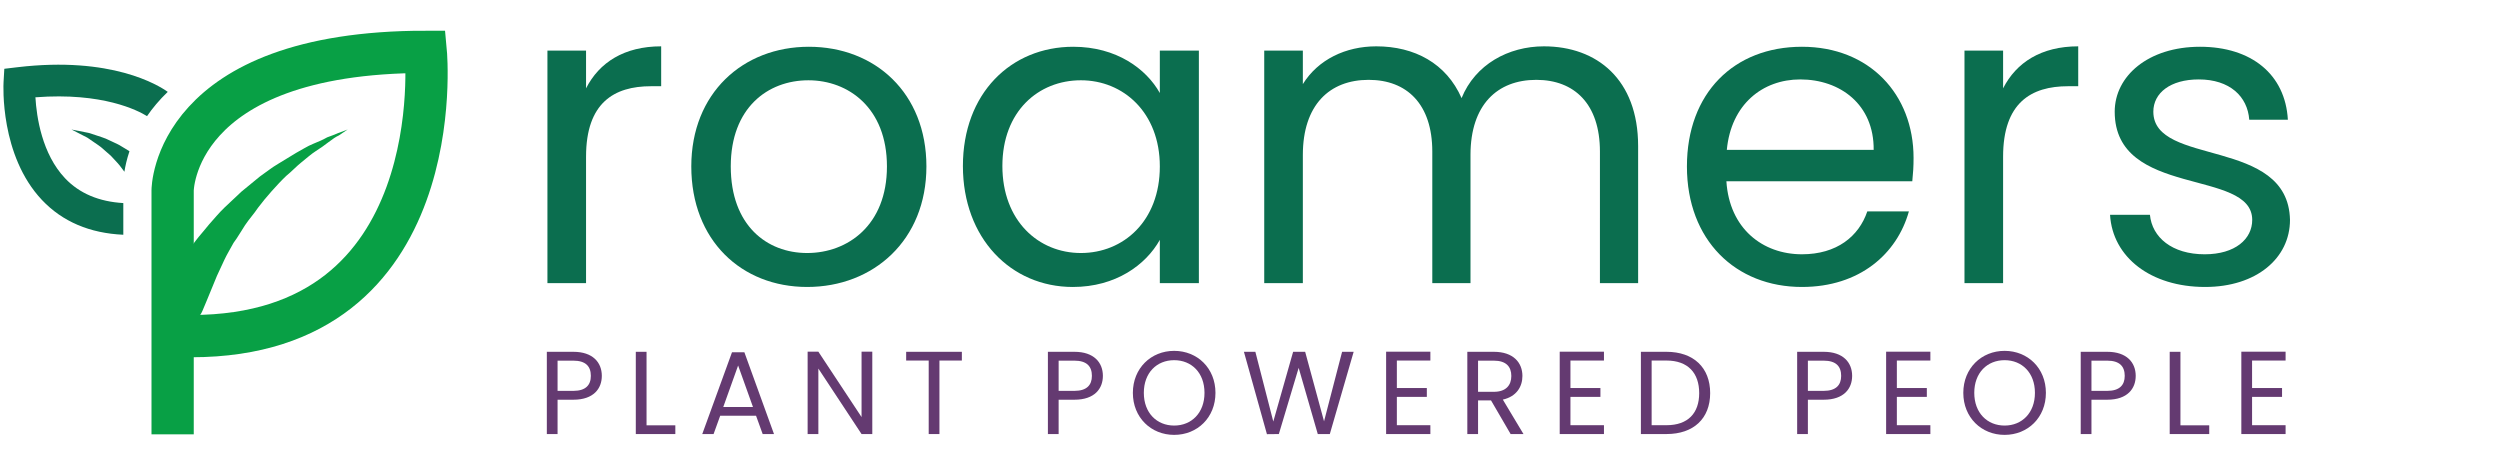
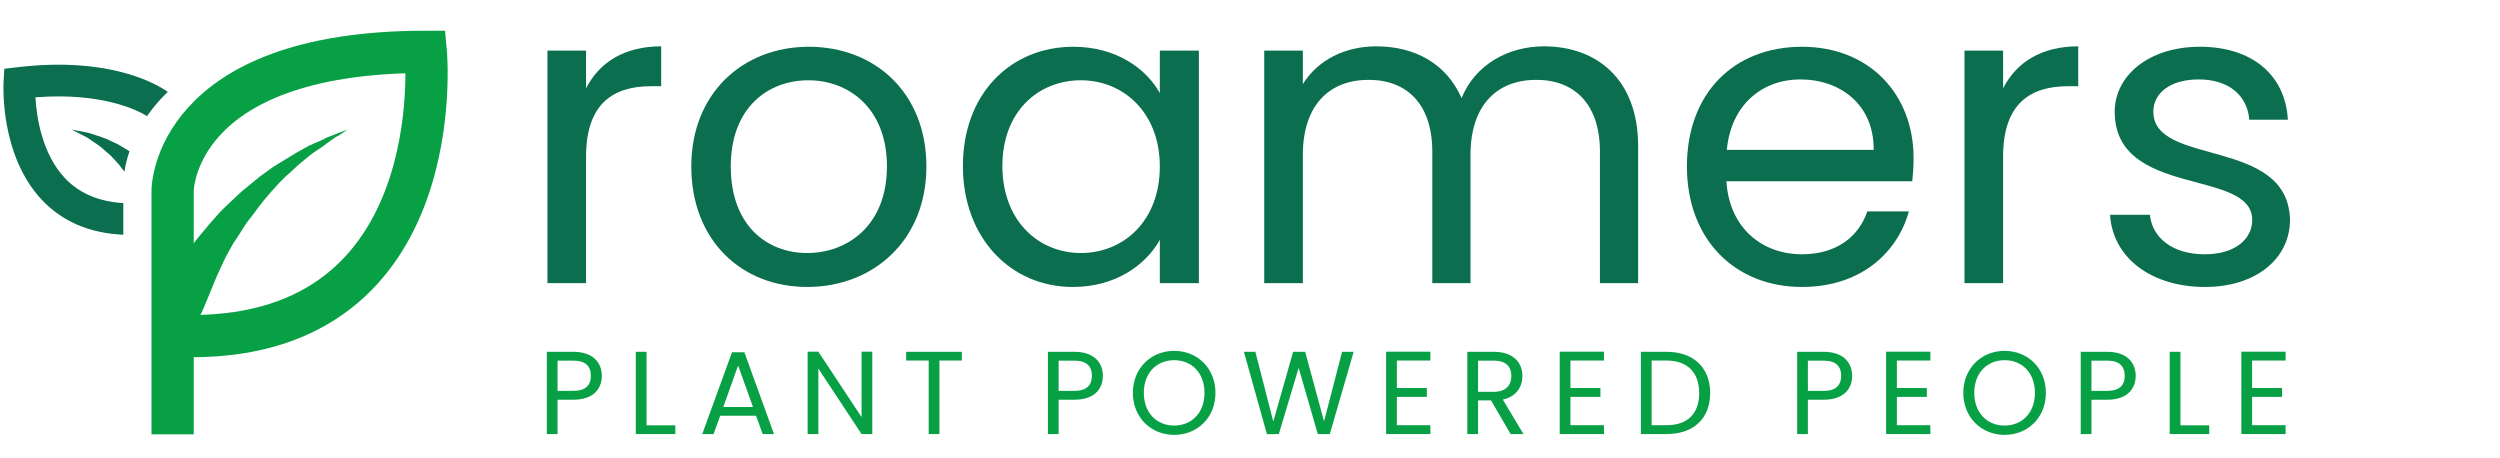
<svg xmlns="http://www.w3.org/2000/svg" version="1.1" id="Layer_1" x="0px" y="0px" width="354.949px" height="65px" viewBox="0 0 354.949 65" enable-background="new 0 0 354.949 65" xml:space="preserve">
  <path stroke="#03CE6A" stroke-width="6.653" stroke-miterlimit="10" d="M97.518,139.009" />
  <path fill="none" stroke="#08A045" stroke-width="6" stroke-miterlimit="10" d="M24.509,61.669V27.044c0,0,0-19.685,35.943-19.685  c0,0,3.762,40.364-33.283,40.364" />
  <g>
    <path fill="#08A045" d="M23.137,40.924c0,0,0.349-0.433,0.816-1.198s1.282-1.951,2.2-3.361c0.463-0.645,1.038-1.407,1.613-2.168   s1.269-1.507,1.954-2.374c0.682-0.758,1.38-1.612,2.17-2.367c0.802-0.755,1.592-1.498,2.394-2.252   c0.91-0.751,1.697-1.387,2.607-2.138c0.906-0.632,1.693-1.279,2.596-1.803s1.686-1.051,2.589-1.575   c0.792-0.419,1.575-0.947,2.364-1.258c0.789-0.312,1.457-0.615,2.018-0.933c0.557-0.199,1.115-0.409,1.565-0.611   c0.896-0.308,1.346-0.51,1.346-0.51s-0.453,0.322-1.249,0.849c-0.45,0.202-0.903,0.524-1.467,0.95s-1.129,0.852-1.813,1.275   c-0.672,0.423-1.363,1.061-2.038,1.592s-1.37,1.289-2.156,1.924c-0.679,0.639-1.373,1.396-2.056,2.155   c-0.682,0.758-1.38,1.612-1.954,2.374c-0.578,0.869-1.272,1.615-1.85,2.485c-0.578,0.869-1.048,1.742-1.622,2.492   c-0.47,0.873-0.937,1.626-1.296,2.394s-0.706,1.525-1.065,2.293c-0.595,1.42-1.075,2.628-1.437,3.492   c-0.362,0.876-0.595,1.42-0.595,1.42c-0.713,1.752-2.616,2.461-4.369,1.748c-1.752-0.713-2.461-2.616-1.748-4.369   C22.896,41.36,22.903,41.145,23.137,40.924L23.137,40.924z" />
  </g>
  <path fill="none" stroke="#03CE6A" stroke-width="1.106" stroke-miterlimit="10" d="M18.758,38.666" />
  <g enable-background="new    ">
    <path fill="#0B6E4F" d="M83.207,40.201h-5.483V7.181h5.483v5.362c1.868-3.676,5.423-5.965,10.666-5.965v5.664h-1.446   c-5.242,0-9.219,2.35-9.219,10.002L83.207,40.201L83.207,40.201z" />
    <path fill="#0B6E4F" d="M114.6,40.743c-9.34,0-16.45-6.628-16.45-17.112c0-10.425,7.352-16.992,16.691-16.992   c9.4,0,16.691,6.567,16.691,16.992C131.533,34.115,124,40.743,114.6,40.743z M114.6,35.923c5.725,0,11.328-3.917,11.328-12.292   c0-8.315-5.483-12.232-11.147-12.232c-5.784,0-11.027,3.917-11.027,12.232C103.754,32.006,108.875,35.923,114.6,35.923z" />
    <path fill="#0B6E4F" d="M152.38,6.639c6.146,0,10.364,3.133,12.292,6.567V7.181h5.544v33.021h-5.544v-6.146   c-1.988,3.556-6.267,6.688-12.353,6.688c-8.797,0-15.606-6.93-15.606-17.173C136.713,13.267,143.523,6.639,152.38,6.639z    M153.465,11.398c-6.026,0-11.147,4.398-11.147,12.172s5.121,12.353,11.147,12.353c6.025,0,11.207-4.52,11.207-12.292   C164.672,15.978,159.491,11.398,153.465,11.398z" />
    <path fill="#0B6E4F" d="M227.158,21.521c0-6.749-3.615-10.184-9.038-10.184c-5.544,0-9.34,3.556-9.34,10.666V40.2h-5.423V21.52   c0-6.749-3.616-10.184-9.039-10.184c-5.544,0-9.34,3.556-9.34,10.666v18.197h-5.483V7.181h5.483v4.76   c2.169-3.495,6.086-5.362,10.425-5.362c5.423,0,9.942,2.41,12.111,7.351c1.929-4.76,6.628-7.351,11.689-7.351   c7.532,0,13.378,4.699,13.378,14.16v19.463h-5.424L227.158,21.521L227.158,21.521z" />
    <path fill="#0B6E4F" d="M255.839,40.743c-9.4,0-16.33-6.628-16.33-17.112c0-10.425,6.688-16.992,16.33-16.992   c9.581,0,15.848,6.748,15.848,15.787c0,1.205-0.061,2.169-0.181,3.313h-26.393c0.422,6.688,5.121,10.364,10.726,10.364   c4.94,0,8.074-2.53,9.279-6.086h5.905C269.336,36.043,264.033,40.743,255.839,40.743z M245.173,21.28h20.85   c0.06-6.447-4.761-10.003-10.425-10.003C250.234,11.277,245.775,14.833,245.173,21.28z" />
    <path fill="#0B6E4F" d="M284.399,40.201h-5.483V7.181h5.483v5.362c1.868-3.676,5.423-5.965,10.666-5.965v5.664h-1.446   c-5.242,0-9.22,2.35-9.22,10.002V40.201z" />
    <path fill="#0B6E4F" d="M313.081,40.743c-7.713,0-13.137-4.218-13.498-10.243h5.664c0.302,3.193,3.134,5.604,7.773,5.604   c4.338,0,6.749-2.169,6.749-4.881c0-7.352-19.523-3.073-19.523-15.365c0-5.062,4.76-9.219,12.111-9.219   c7.291,0,12.111,3.916,12.474,10.363h-5.483c-0.241-3.313-2.772-5.725-7.171-5.725c-4.037,0-6.447,1.929-6.447,4.58   c0,7.833,19.161,3.555,19.402,15.365C325.132,36.646,320.372,40.743,313.081,40.743z" />
  </g>
  <g enable-background="new    ">
    <path fill="#646464" d="M82.967,87.825h-1.474v3.77h-3.719V79.732h5.193c2.982,0,4.507,1.676,4.507,4.071   C87.474,85.999,85.949,87.825,82.967,87.825z M82.548,84.894c0.837,0,1.156-0.437,1.156-1.09s-0.318-1.089-1.156-1.089h-1.056   v2.179H82.548z" />
    <path fill="#646464" d="M94.36,79.732v9.048h3.585v2.814H90.64V79.732H94.36z" />
    <path fill="#646464" d="M108.72,89.802h-3.954l-0.586,1.793h-3.904l4.339-11.862h4.289l4.323,11.862h-3.921L108.72,89.802z    M106.743,83.703l-1.072,3.301h2.145L106.743,83.703z" />
    <path fill="#646464" d="M127.434,79.732v11.862h-3.72l-3.938-5.965v5.965h-3.719V79.732h3.719l3.938,6.065v-6.065H127.434z" />
    <path fill="#646464" d="M130.434,79.732h9.985v2.949h-3.15v8.913h-3.719v-8.912h-3.116L130.434,79.732L130.434,79.732z" />
    <path fill="#646464" d="M153.455,87.825h-1.475v3.77h-3.719V79.732h5.193c2.982,0,4.507,1.676,4.507,4.071   C157.962,85.999,156.437,87.825,153.455,87.825z M153.036,84.894c0.838,0,1.156-0.437,1.156-1.09s-0.318-1.089-1.156-1.089h-1.056   v2.179H153.036z" />
    <path fill="#646464" d="M166.91,91.712c-3.368,0-6.115-2.529-6.115-6.099c0-3.568,2.747-6.081,6.115-6.081   c3.384,0,6.081,2.513,6.081,6.081C172.991,89.183,170.261,91.712,166.91,91.712z M166.91,88.244c1.491,0,2.312-1.056,2.312-2.631   c0-1.608-0.82-2.646-2.312-2.646c-1.525,0-2.329,1.038-2.329,2.646C164.581,87.189,165.385,88.244,166.91,88.244z" />
    <path fill="#646464" d="M175.991,79.732h4.004l1.072,7.473l1.608-7.473h4.055l1.608,7.473l1.072-7.473h4.004L190.7,91.594h-4.624   l-1.374-6.735l-1.374,6.735h-4.624L175.991,79.732z" />
    <path fill="#646464" d="M204.659,82.698h-4.188v1.458h3.686v2.798h-3.686v1.675h4.188v2.966h-7.908V79.732h7.908V82.698z" />
    <path fill="#646464" d="M213.589,79.732c2.982,0,4.507,1.709,4.507,3.888c0,1.558-0.871,2.881-2.562,3.435l2.58,4.54h-4.089   l-2.228-4.256h-0.018v4.256h-3.719V79.732H213.589z M213.254,82.849h-1.475v2.011h1.475c0.704,0,1.072-0.302,1.072-1.005   C214.326,83.251,213.958,82.849,213.254,82.849z" />
    <path fill="#646464" d="M229.188,82.698H225v1.458h3.686v2.798H225v1.675h4.188v2.966h-7.908V79.732h7.908V82.698z" />
    <path fill="#646464" d="M243.698,85.63c0,3.385-2.379,5.965-6.165,5.965h-4.942V79.732h4.942   C241.319,79.732,243.698,82.212,243.698,85.63z M237.198,88.277c1.642,0,2.73-0.922,2.73-2.647s-1.089-2.646-2.73-2.646h-0.888   v5.294L237.198,88.277L237.198,88.277z" />
    <path fill="#646464" d="M257.068,87.825h-1.475v3.77h-3.719V79.732h5.193c2.982,0,4.507,1.676,4.507,4.071   C261.575,85.999,260.051,87.825,257.068,87.825z M256.649,84.894c0.838,0,1.156-0.437,1.156-1.09s-0.318-1.089-1.156-1.089h-1.056   v2.179H256.649z" />
    <path fill="#646464" d="M272.651,82.698h-4.188v1.458h3.686v2.798h-3.686v1.675h4.188v2.966h-7.908V79.732h7.908V82.698z" />
    <path fill="#646464" d="M281.833,91.712c-3.368,0-6.115-2.529-6.115-6.099c0-3.568,2.747-6.081,6.115-6.081   c3.384,0,6.081,2.513,6.081,6.081C287.914,89.183,285.183,91.712,281.833,91.712z M281.833,88.244c1.491,0,2.312-1.056,2.312-2.631   c0-1.608-0.82-2.646-2.312-2.646c-1.524,0-2.329,1.038-2.329,2.646C279.504,87.189,280.308,88.244,281.833,88.244z" />
    <path fill="#646464" d="M296.443,87.825h-1.475v3.77h-3.719V79.732h5.193c2.982,0,4.507,1.676,4.507,4.071   C300.95,85.999,299.426,87.825,296.443,87.825z M296.024,84.894c0.838,0,1.156-0.437,1.156-1.09s-0.318-1.089-1.156-1.089h-1.056   v2.179H296.024z" />
    <path fill="#646464" d="M307.836,79.732v9.048h3.586v2.814h-7.305V79.732H307.836z" />
    <path fill="#646464" d="M322.498,82.698h-4.189v1.458h3.687v2.798h-3.687v1.675h4.189v2.966h-7.908V79.732h7.908V82.698z" />
  </g>
  <g>
    <path fill="none" d="M5.029,13.815c0.164,2.792,0.926,8.033,4.216,11.504c2.031,2.143,4.812,3.314,8.264,3.512v-2.787   c0-0.138,0.013-0.743,0.156-1.659c-0.12-0.167-0.254-0.333-0.389-0.518c-0.19-0.236-0.368-0.513-0.606-0.747   c-0.23-0.248-0.467-0.504-0.708-0.764c-0.233-0.277-0.521-0.494-0.792-0.739c-0.277-0.242-0.555-0.485-0.828-0.724   c-0.284-0.227-0.588-0.412-0.872-0.615c-0.29-0.199-0.57-0.391-0.835-0.573c-0.26-0.2-0.544-0.308-0.791-0.446   c-1.018-0.522-1.696-0.87-1.696-0.87s0.755,0.149,1.887,0.372c0.283,0.066,0.608,0.097,0.918,0.219   c0.319,0.106,0.656,0.218,1.004,0.334c0.347,0.122,0.721,0.228,1.081,0.378c0.355,0.166,0.715,0.334,1.075,0.503   c0.359,0.176,0.739,0.327,1.069,0.546c0.342,0.206,0.678,0.41,1.003,0.606c0.071,0.04,0.133,0.087,0.199,0.131   c0.496-1.483,1.271-3.203,2.493-4.987C19.571,15.681,14.57,13.084,5.029,13.815z" />
    <path fill="#0B6E4F" d="M9.245,25.319c-3.29-3.471-4.052-8.712-4.216-11.504c9.541-0.732,14.542,1.865,15.847,2.674   c0.781-1.141,1.753-2.305,2.939-3.447C22.48,12.09,15.823,7.961,2.486,9.543L0.613,9.766l-0.108,1.883   c-0.024,0.422-0.524,10.415,5.453,16.745c2.906,3.077,6.796,4.722,11.55,4.936v-4.498C14.057,28.633,11.276,27.462,9.245,25.319z" />
    <path fill="#0B6E4F" d="M17.18,20.74c-0.329-0.219-0.71-0.37-1.069-0.546c-0.36-0.168-0.72-0.337-1.075-0.503   c-0.36-0.15-0.734-0.255-1.081-0.378c-0.348-0.116-0.684-0.228-1.004-0.334c-0.31-0.122-0.635-0.153-0.918-0.219   c-1.132-0.223-1.887-0.372-1.887-0.372s0.678,0.348,1.696,0.87c0.247,0.138,0.531,0.245,0.791,0.446   c0.266,0.182,0.546,0.374,0.835,0.573c0.284,0.202,0.588,0.388,0.872,0.615c0.273,0.239,0.55,0.481,0.828,0.724   c0.271,0.245,0.559,0.462,0.792,0.739c0.241,0.26,0.478,0.516,0.708,0.764c0.238,0.235,0.417,0.511,0.606,0.747   c0.135,0.185,0.27,0.351,0.389,0.518c0.12-0.771,0.337-1.766,0.718-2.908c-0.067-0.043-0.128-0.091-0.199-0.131   C17.858,21.15,17.522,20.946,17.18,20.74z" />
  </g>
  <g enable-background="new    ">
-     <path fill="#643A71" d="M81.408,56.752h-2.245v4.875h-1.524V49.949h3.77c2.748,0,4.038,1.508,4.038,3.418   C85.446,55.144,84.306,56.752,81.408,56.752z M81.408,55.495c1.743,0,2.48-0.821,2.48-2.128c0-1.357-0.737-2.161-2.48-2.161h-2.245   v4.289H81.408z" />
-     <path fill="#643A71" d="M91.796,49.949v10.438h4.088v1.24h-5.613V49.949H91.796z" />
-     <path fill="#643A71" d="M107.345,59.03h-5.093l-0.938,2.597h-1.608l4.222-11.61h1.759l4.205,11.61h-1.608L107.345,59.03z    M104.798,51.893l-2.111,5.897h4.222L104.798,51.893z" />
-     <path fill="#643A71" d="M123.848,49.933v11.694h-1.525l-6.132-9.299v9.299h-1.524V49.933h1.524l6.132,9.282v-9.282H123.848z" />
-     <path fill="#643A71" d="M128.657,49.949h7.908v1.24h-3.184v10.438h-1.524V51.189h-3.2V49.949z" />
-     <path fill="#643A71" d="M152.549,56.752h-2.245v4.875h-1.524V49.949h3.77c2.748,0,4.038,1.508,4.038,3.418   C156.587,55.144,155.448,56.752,152.549,56.752z M152.549,55.495c1.742,0,2.479-0.821,2.479-2.128c0-1.357-0.737-2.161-2.479-2.161   h-2.245v4.289H152.549z" />
-     <path fill="#643A71" d="M166.707,61.744c-3.283,0-5.863-2.463-5.863-5.965c0-3.501,2.58-5.964,5.863-5.964   c3.301,0,5.864,2.463,5.864,5.964C172.572,59.281,170.008,61.744,166.707,61.744z M166.707,60.421c2.463,0,4.307-1.793,4.307-4.642   c0-2.864-1.844-4.641-4.307-4.641s-4.306,1.776-4.306,4.641C162.402,58.628,164.245,60.421,166.707,60.421z" />
-     <path fill="#643A71" d="M176.611,49.949h1.625l2.546,9.901l2.815-9.901h1.709l2.681,9.868l2.563-9.868h1.642l-3.385,11.678h-1.709   l-2.714-9.399l-2.814,9.399l-1.692,0.017L176.611,49.949z" />
-     <path fill="#643A71" d="M203.084,51.189h-4.759v3.903h4.256v1.257h-4.256v4.021h4.759v1.257h-6.283V49.933h6.283V51.189z" />
-     <path fill="#643A71" d="M212.098,49.949c2.748,0,4.055,1.524,4.055,3.435c0,1.491-0.821,2.915-2.781,3.351l2.932,4.893h-1.826   l-2.781-4.775h-1.843v4.775h-1.524V49.949H212.098z M212.098,51.206h-2.245v4.423h2.245c1.726,0,2.479-0.938,2.479-2.245   C214.577,52.061,213.84,51.206,212.098,51.206z" />
-     <path fill="#643A71" d="M227.73,51.189h-4.759v3.903h4.256v1.257h-4.256v4.021h4.759v1.257h-6.283V49.933h6.283V51.189z" />
-     <path fill="#643A71" d="M242.809,55.813c0,3.619-2.362,5.813-6.199,5.813h-3.636V49.949h3.636   C240.447,49.949,242.809,52.194,242.809,55.813z M236.61,60.37c3.049,0,4.641-1.709,4.641-4.557c0-2.849-1.592-4.624-4.641-4.624   h-2.111v9.181H236.61z" />
-     <path fill="#643A71" d="M258.928,56.752h-2.245v4.875h-1.524V49.949h3.77c2.748,0,4.038,1.508,4.038,3.418   C262.966,55.144,261.826,56.752,258.928,56.752z M258.928,55.495c1.742,0,2.479-0.821,2.479-2.128c0-1.357-0.737-2.161-2.479-2.161   h-2.245v4.289H258.928z" />
-     <path fill="#643A71" d="M274.074,51.189h-4.759v3.903h4.256v1.257h-4.256v4.021h4.759v1.257h-6.283V49.933h6.283V51.189z" />
-     <path fill="#643A71" d="M284.612,61.744c-3.283,0-5.863-2.463-5.863-5.965c0-3.501,2.58-5.964,5.863-5.964   c3.301,0,5.864,2.463,5.864,5.964C290.476,59.281,287.913,61.744,284.612,61.744z M284.612,60.421c2.463,0,4.307-1.793,4.307-4.642   c0-2.864-1.844-4.641-4.307-4.641s-4.306,1.776-4.306,4.641C280.307,58.628,282.149,60.421,284.612,60.421z" />
-     <path fill="#643A71" d="M299.189,56.752h-2.245v4.875h-1.524V49.949h3.77c2.748,0,4.038,1.508,4.038,3.418   C303.227,55.144,302.088,56.752,299.189,56.752z M299.189,55.495c1.742,0,2.479-0.821,2.479-2.128c0-1.357-0.737-2.161-2.479-2.161   h-2.245v4.289H299.189z" />
-     <path fill="#643A71" d="M309.578,49.949v10.438h4.088v1.24h-5.612V49.949H309.578z" />
-     <path fill="#643A71" d="M324.507,51.189h-4.759v3.903h4.256v1.257h-4.256v4.021h4.759v1.257h-6.283V49.933h6.283V51.189z" />
+     <path fill="#08A045" d="M81.408,56.752h-2.245v4.875h-1.524V49.949h3.77c2.748,0,4.038,1.508,4.038,3.418   C85.446,55.144,84.306,56.752,81.408,56.752z M81.408,55.495c1.743,0,2.48-0.821,2.48-2.128c0-1.357-0.737-2.161-2.48-2.161h-2.245   v4.289H81.408z" />
+     <path fill="#08A045" d="M91.796,49.949v10.438h4.088v1.24h-5.613V49.949H91.796z" />
+     <path fill="#08A045" d="M107.345,59.03h-5.093l-0.938,2.597h-1.608l4.222-11.61h1.759l4.205,11.61h-1.608L107.345,59.03z    M104.798,51.893l-2.111,5.897h4.222L104.798,51.893z" />
+     <path fill="#08A045" d="M123.848,49.933v11.694h-1.525l-6.132-9.299v9.299h-1.524V49.933h1.524l6.132,9.282v-9.282H123.848z" />
+     <path fill="#08A045" d="M128.657,49.949h7.908v1.24h-3.184v10.438h-1.524V51.189h-3.2V49.949z" />
+     <path fill="#08A045" d="M152.549,56.752h-2.245v4.875h-1.524V49.949h3.77c2.748,0,4.038,1.508,4.038,3.418   C156.587,55.144,155.448,56.752,152.549,56.752z M152.549,55.495c1.742,0,2.479-0.821,2.479-2.128c0-1.357-0.737-2.161-2.479-2.161   h-2.245v4.289H152.549z" />
+     <path fill="#08A045" d="M166.707,61.744c-3.283,0-5.863-2.463-5.863-5.965c0-3.501,2.58-5.964,5.863-5.964   c3.301,0,5.864,2.463,5.864,5.964C172.572,59.281,170.008,61.744,166.707,61.744z M166.707,60.421c2.463,0,4.307-1.793,4.307-4.642   c0-2.864-1.844-4.641-4.307-4.641s-4.306,1.776-4.306,4.641C162.402,58.628,164.245,60.421,166.707,60.421z" />
+     <path fill="#08A045" d="M176.611,49.949h1.625l2.546,9.901l2.815-9.901h1.709l2.681,9.868l2.563-9.868h1.642l-3.385,11.678h-1.709   l-2.714-9.399l-2.814,9.399l-1.692,0.017L176.611,49.949z" />
+     <path fill="#08A045" d="M203.084,51.189h-4.759v3.903h4.256v1.257h-4.256v4.021h4.759v1.257h-6.283V49.933h6.283V51.189z" />
+     <path fill="#08A045" d="M212.098,49.949c2.748,0,4.055,1.524,4.055,3.435c0,1.491-0.821,2.915-2.781,3.351l2.932,4.893h-1.826   l-2.781-4.775h-1.843v4.775h-1.524V49.949H212.098z M212.098,51.206h-2.245v4.423h2.245c1.726,0,2.479-0.938,2.479-2.245   C214.577,52.061,213.84,51.206,212.098,51.206z" />
+     <path fill="#08A045" d="M227.73,51.189h-4.759v3.903h4.256v1.257h-4.256v4.021h4.759v1.257h-6.283V49.933h6.283V51.189z" />
+     <path fill="#08A045" d="M242.809,55.813c0,3.619-2.362,5.813-6.199,5.813h-3.636V49.949h3.636   C240.447,49.949,242.809,52.194,242.809,55.813z M236.61,60.37c3.049,0,4.641-1.709,4.641-4.557c0-2.849-1.592-4.624-4.641-4.624   h-2.111v9.181H236.61z" />
+     <path fill="#08A045" d="M258.928,56.752h-2.245v4.875h-1.524V49.949h3.77c2.748,0,4.038,1.508,4.038,3.418   C262.966,55.144,261.826,56.752,258.928,56.752z M258.928,55.495c1.742,0,2.479-0.821,2.479-2.128c0-1.357-0.737-2.161-2.479-2.161   h-2.245v4.289H258.928z" />
+     <path fill="#08A045" d="M274.074,51.189h-4.759v3.903h4.256v1.257h-4.256v4.021h4.759v1.257h-6.283V49.933h6.283V51.189z" />
+     <path fill="#08A045" d="M284.612,61.744c-3.283,0-5.863-2.463-5.863-5.965c0-3.501,2.58-5.964,5.863-5.964   c3.301,0,5.864,2.463,5.864,5.964C290.476,59.281,287.913,61.744,284.612,61.744z M284.612,60.421c2.463,0,4.307-1.793,4.307-4.642   c0-2.864-1.844-4.641-4.307-4.641s-4.306,1.776-4.306,4.641C280.307,58.628,282.149,60.421,284.612,60.421z" />
+     <path fill="#08A045" d="M299.189,56.752h-2.245v4.875h-1.524V49.949h3.77c2.748,0,4.038,1.508,4.038,3.418   C303.227,55.144,302.088,56.752,299.189,56.752z M299.189,55.495c1.742,0,2.479-0.821,2.479-2.128c0-1.357-0.737-2.161-2.479-2.161   h-2.245v4.289H299.189z" />
+     <path fill="#08A045" d="M309.578,49.949v10.438h4.088v1.24h-5.612V49.949H309.578z" />
+     <path fill="#08A045" d="M324.507,51.189h-4.759v3.903h4.256v1.257h-4.256v4.021h4.759v1.257h-6.283V49.933h6.283V51.189z" />
  </g>
</svg>
